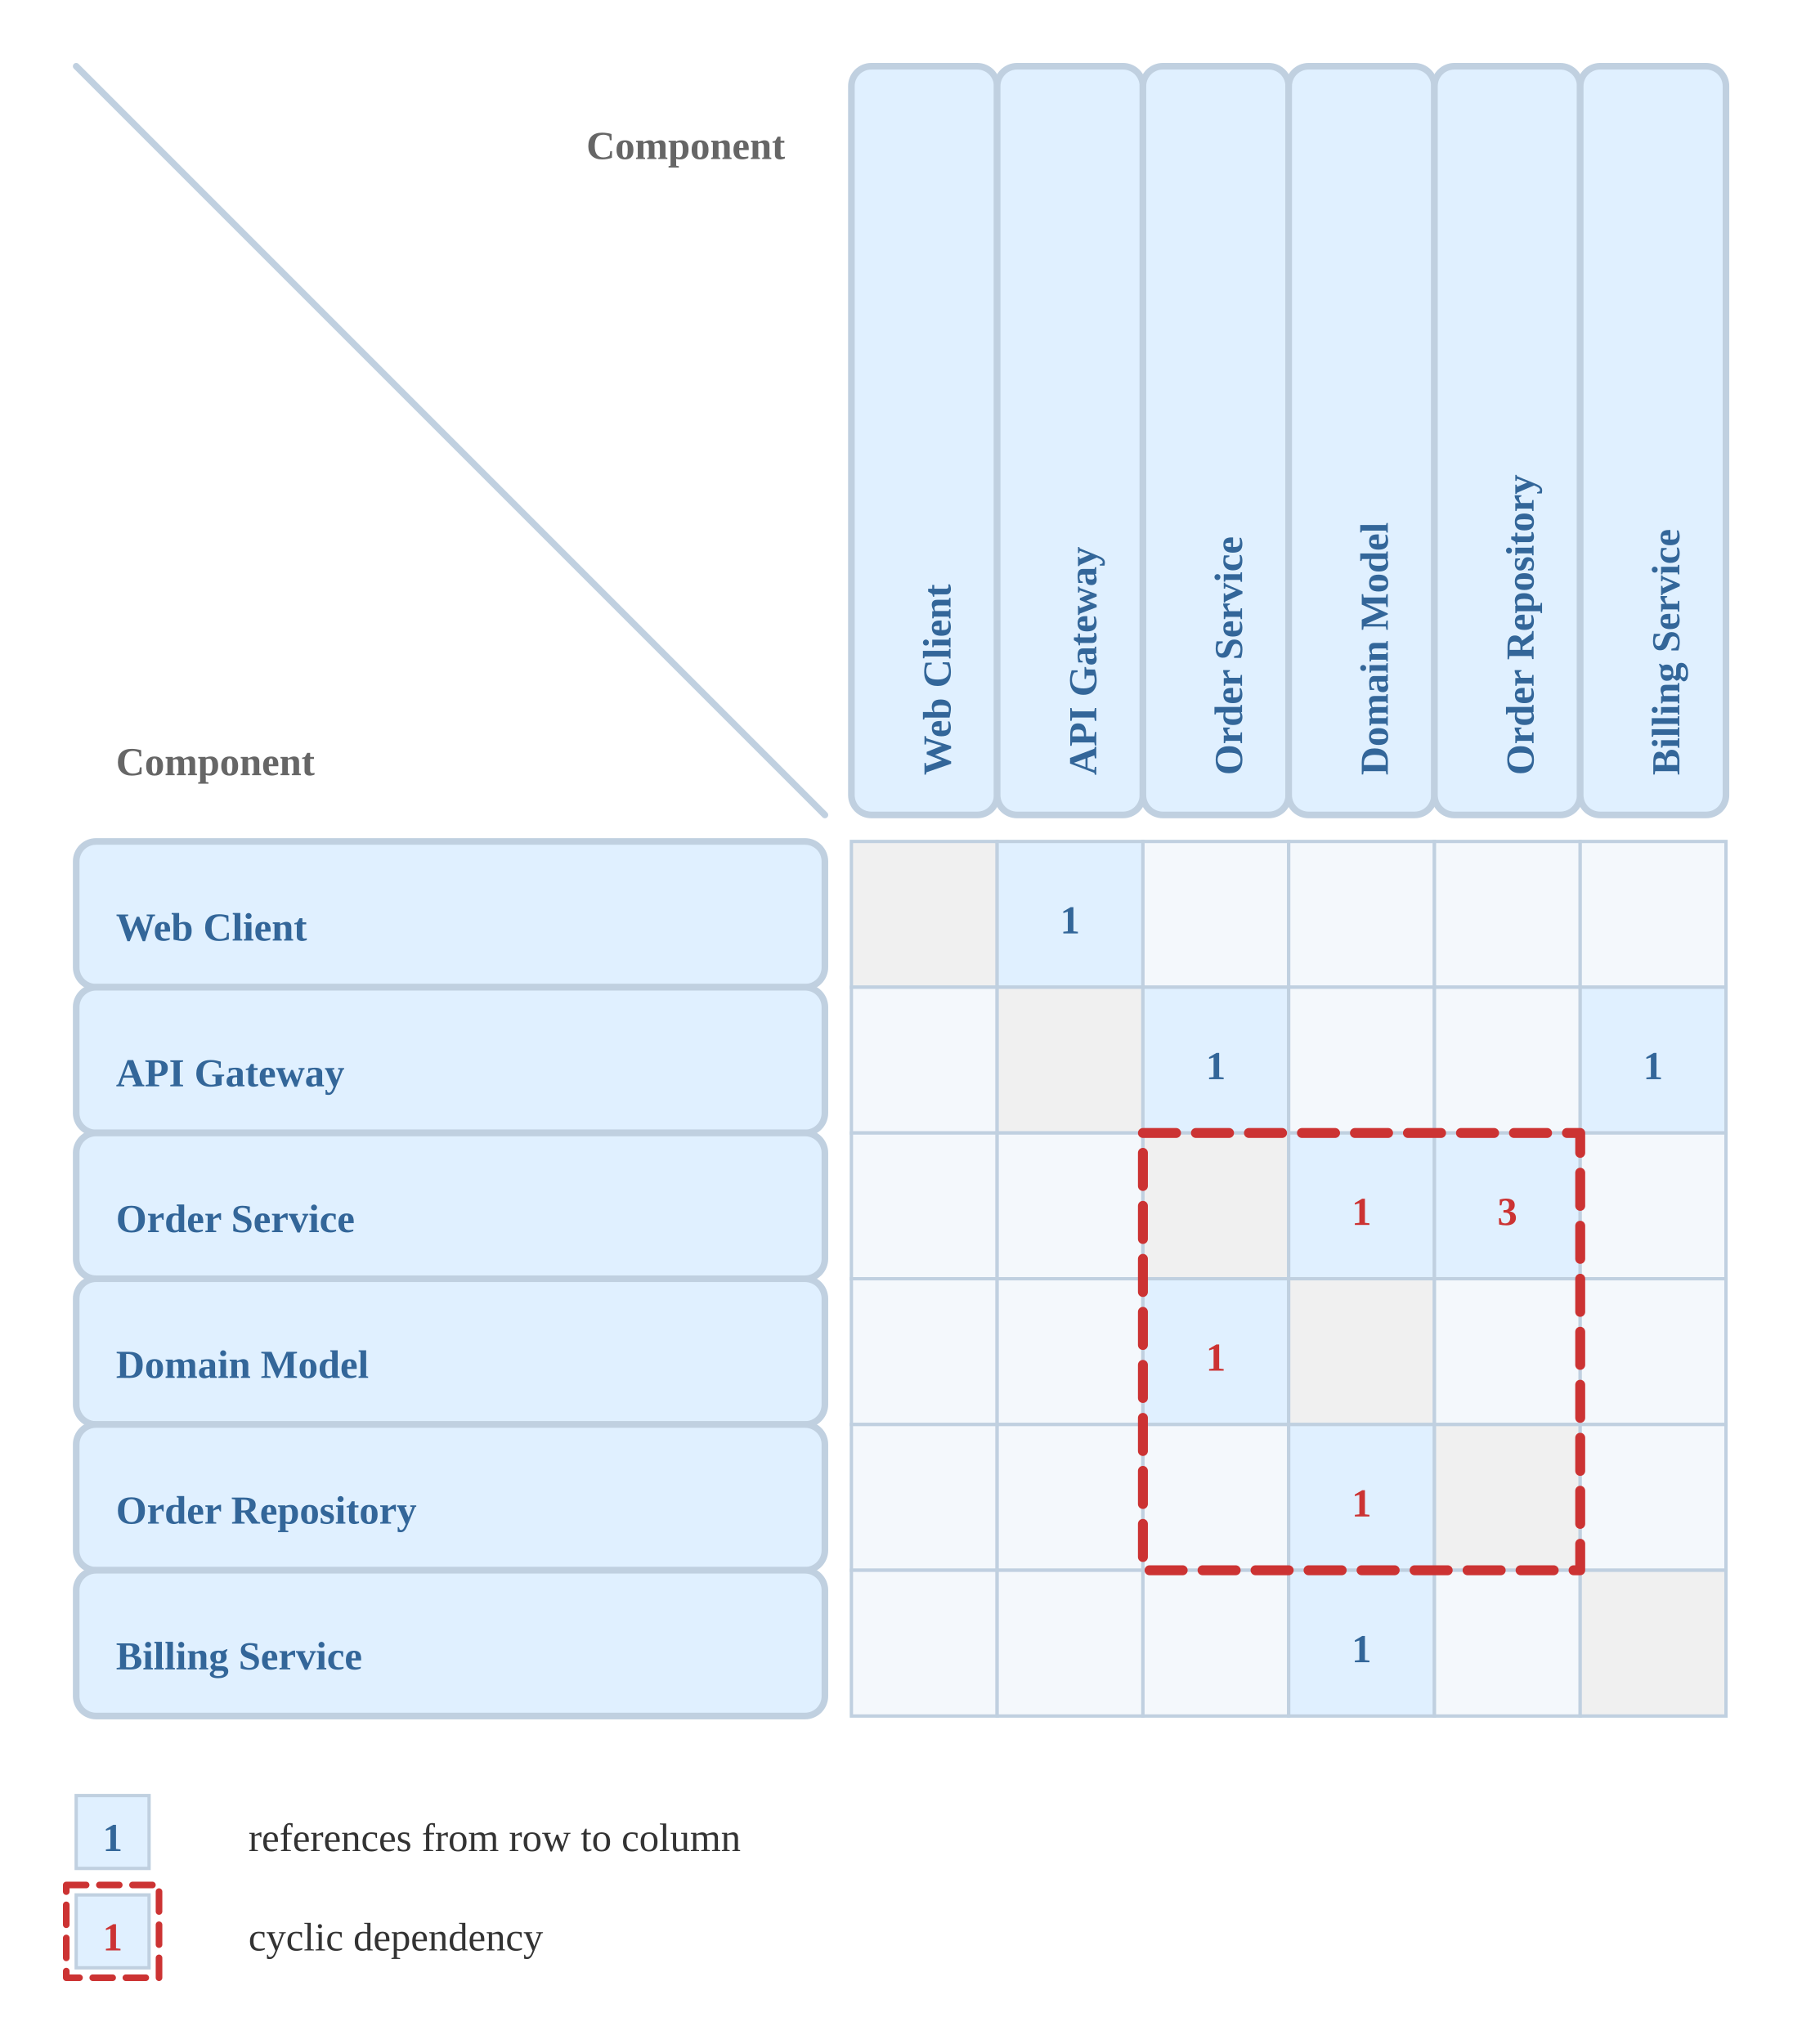
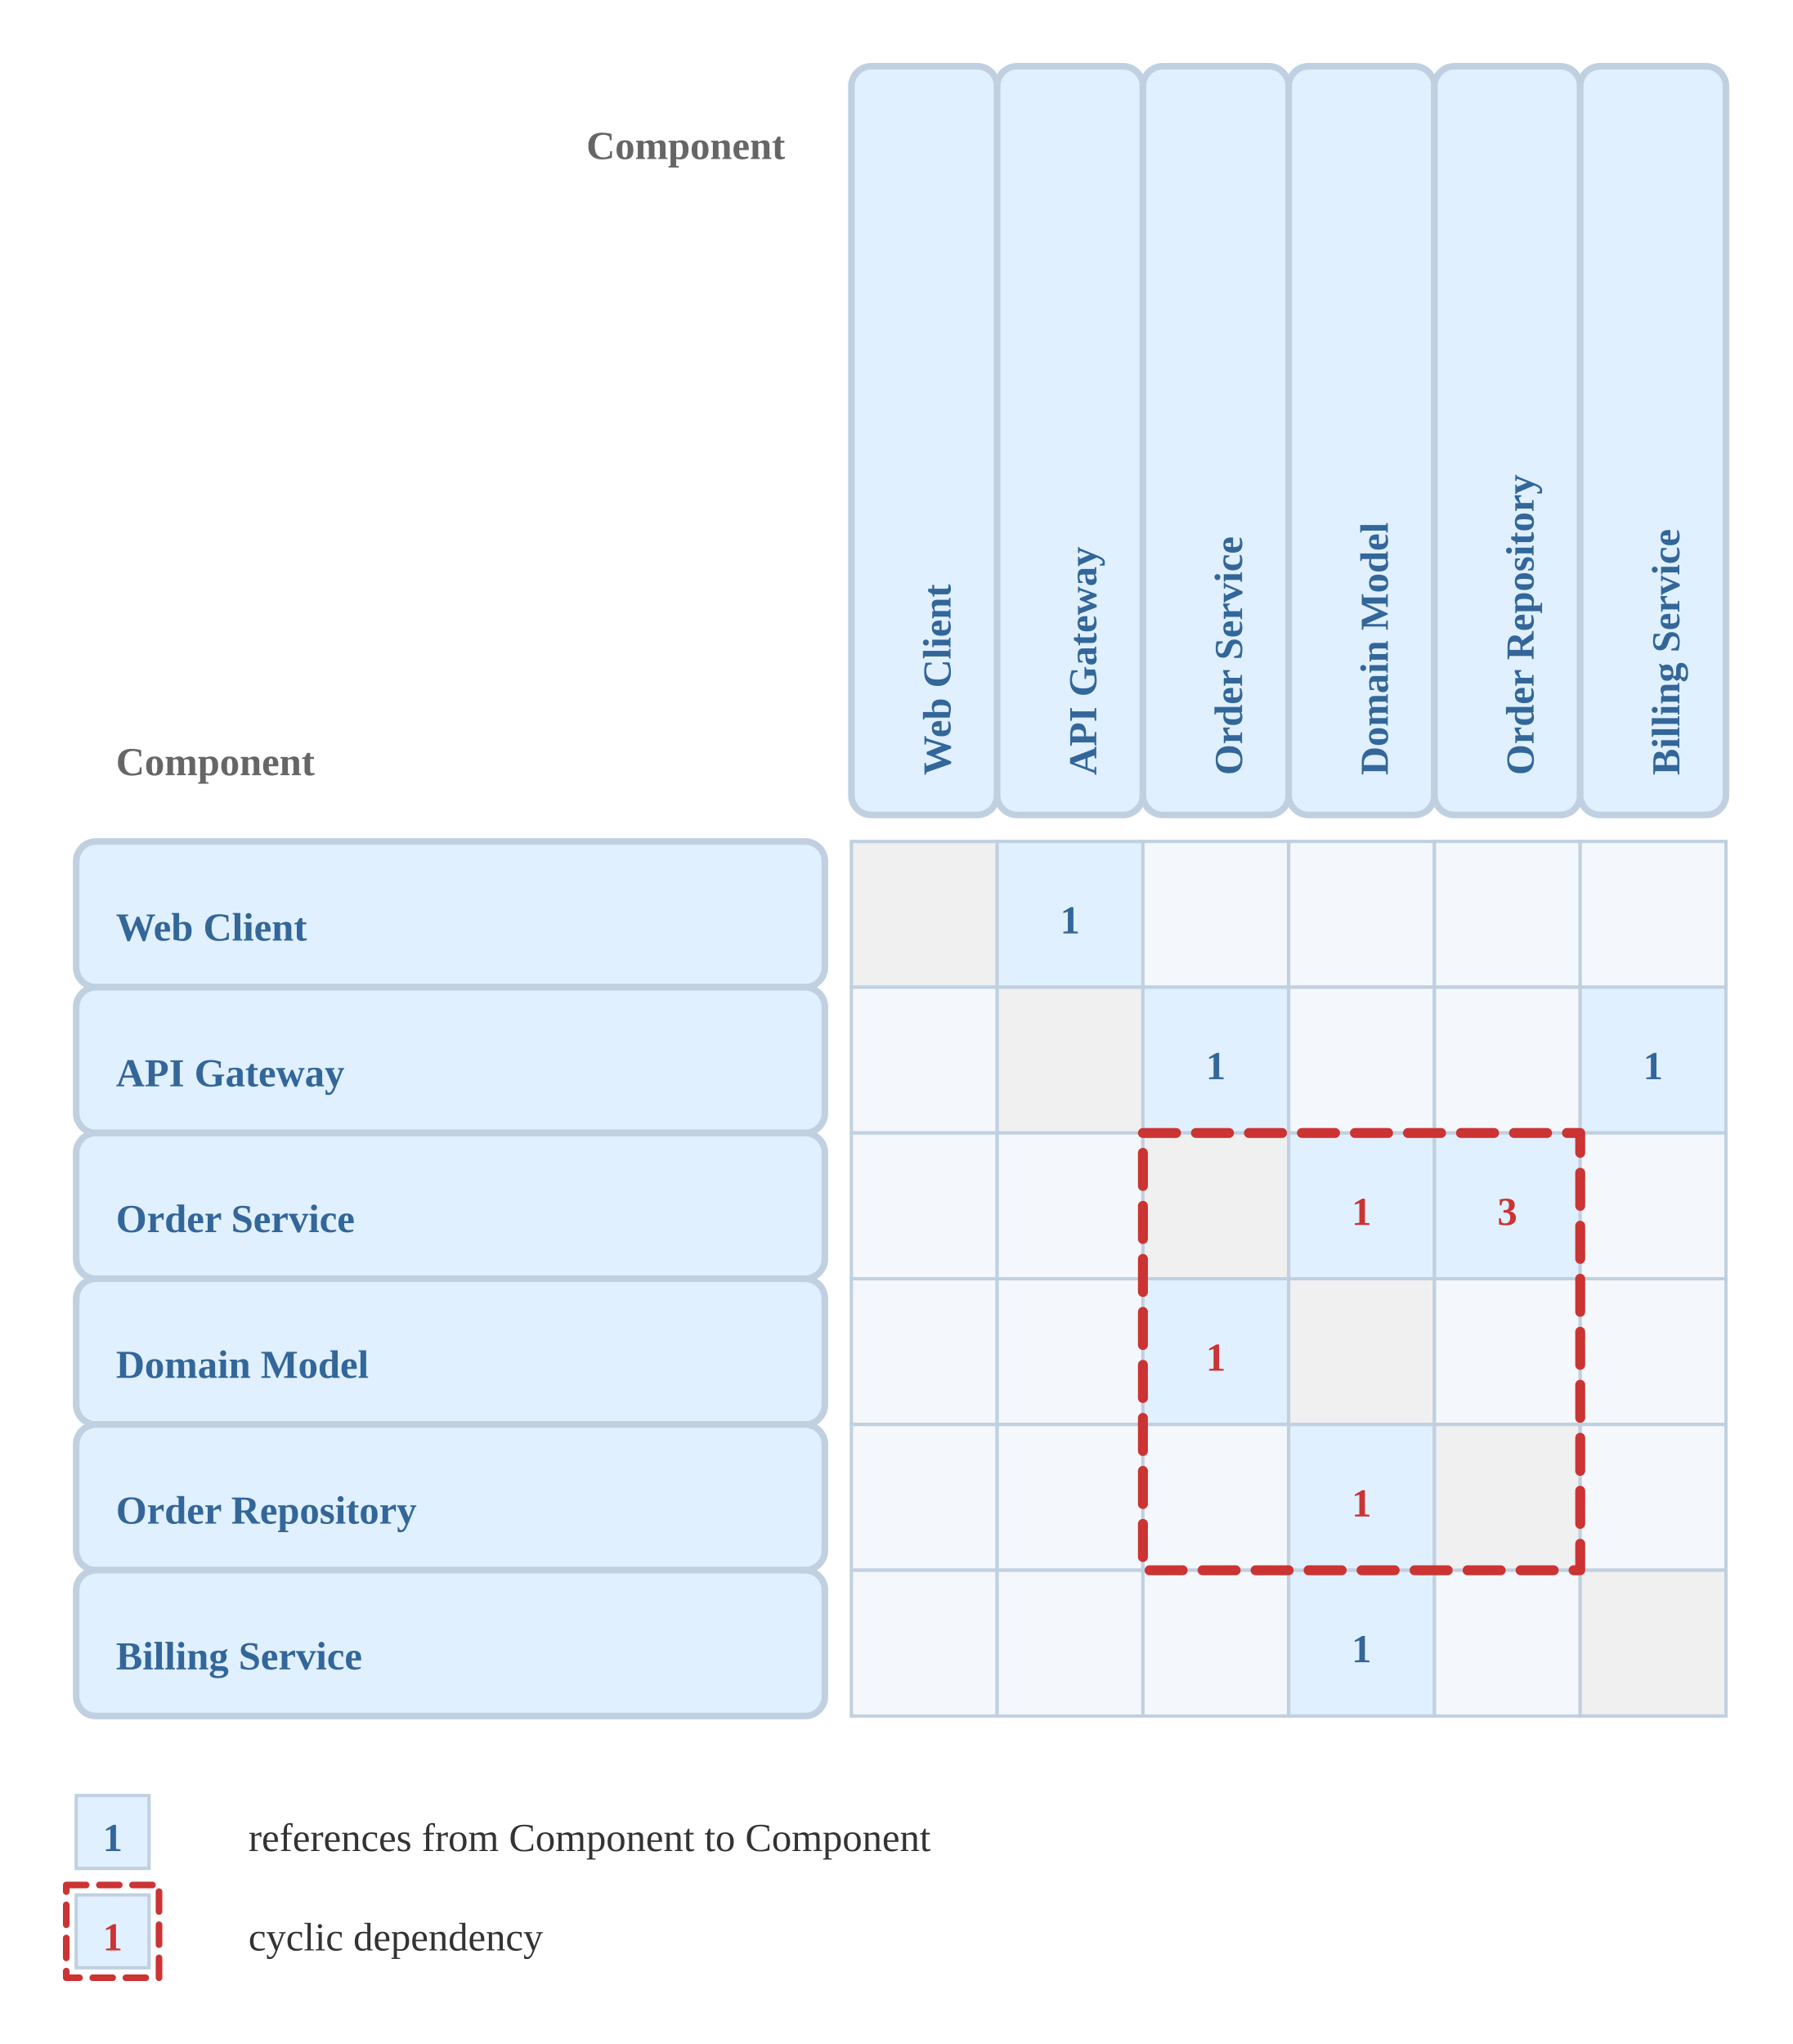
<svg xmlns="http://www.w3.org/2000/svg" viewBox="17 20 541 617" width="541" height="617">
  <defs>
    <style>
.gradia-3167da4d { fill: none; stroke: var(--gradia-color-edge-line, #999999); stroke-width: 3 }
.gradia-6c7500cd { fill: var(--gradia-color-edge-line, #999999) }
.gradia-613ab0f0 { fill: var(--gradia-color-node-regular-box, #e0f0ff); stroke: var(--gradia-color-node-regular-border, #c0d0e0); stroke-width: 2 }
.gradia-8f91fa3b { font-family: var(--gradia-font-family, 'Helvetica'), ui-sans-serif, -apple-system, Helvetica, Arial, sans-serif; font-size: var(--gradia-size-font-prop, 22px); font-weight: 600; fill: var(--gradia-color-node-regular-name, #336699) }
- .gradia-bf100c36 { fill: none; stroke: var(--gradia-color-group-border, #c0d0e0); stroke-width: 2; stroke-linecap: round; stroke-linejoin: round }
.gradia-5f52a16d { font-family: var(--gradia-font-family, 'Helvetica'), ui-sans-serif, -apple-system, Helvetica, Arial, sans-serif; font-size: var(--gradia-size-font-type, 16px); font-weight: 600; fill: var(--gradia-color-container-name, #666666) }
.gradia-25a733d0 { font-family: var(--gradia-font-family, 'Helvetica'), ui-sans-serif, -apple-system, Helvetica, Arial, sans-serif; font-size: var(--gradia-size-font-type, 16px); font-weight: 600; text-anchor: end; fill: var(--gradia-color-container-name, #666666) }
.gradia-41dfb3e3 { fill: var(--gradia-color-node-ghost-box, #f0f0f0); stroke: var(--gradia-color-group-border, #c0d0e0); stroke-width: 1 }
.gradia-63bd54c1 { fill: var(--gradia-color-node-regular-box, #e0f0ff); stroke: var(--gradia-color-group-border, #c0d0e0); stroke-width: 1 }
.gradia-2b6fce7b { font-family: var(--gradia-font-family, 'Helvetica'), ui-sans-serif, -apple-system, Helvetica, Arial, sans-serif; font-size: var(--gradia-size-font-type, 16px); font-weight: 600; text-anchor: middle; fill: var(--gradia-color-node-regular-name, #336699) }
.gradia-30482995 { fill: var(--gradia-color-group-box, #f4f8fc); stroke: var(--gradia-color-group-border, #c0d0e0); stroke-width: 1 }
.gradia-c900d481 { font-family: var(--gradia-font-family, 'Helvetica'), ui-sans-serif, -apple-system, Helvetica, Arial, sans-serif; font-size: var(--gradia-size-font-type, 16px); font-weight: 600; text-anchor: middle; fill: var(--gradia-color-mark-violation, #cc3333) }
.gradia-8f5f281a { fill: none; stroke: var(--gradia-color-mark-violation, #cc3333); stroke-width: 3; stroke-linecap: round; stroke-linejoin: round }
.gradia-3858115f { font-family: var(--gradia-font-family, 'Helvetica'), ui-sans-serif, -apple-system, Helvetica, Arial, sans-serif; font-size: var(--gradia-size-font-type, 16px); fill: var(--gradia-color-edge-name, #333333) }
.gradia-67ddb258 { fill: none; stroke: var(--gradia-color-mark-violation, #cc3333); stroke-width: 2; stroke-linecap: round; stroke-linejoin: round }
</style>
-     <marker id="gradia-73435810fdc3-arrow" viewBox="0 0 10 10" refX="9" refY="5" markerWidth="21" markerHeight="21" markerUnits="userSpaceOnUse" orient="auto-start-reverse">
+     <marker id="gradia-3c05eb20f104-arrow" viewBox="0 0 10 10" refX="9" refY="5" markerWidth="21" markerHeight="21" markerUnits="userSpaceOnUse" orient="auto-start-reverse">
      <path d="M 0 1 L 9 5 L 0 9 z" class="gradia-6c7500cd" />
    </marker>
  </defs>
  <rect x="274" y="40" width="44" height="226" rx="6" class="gradia-613ab0f0" />
  <text x="303.92" y="254" transform="rotate(-90 303.92 254)" class="gradia-8f91fa3b">Web Client</text>
  <rect x="318" y="40" width="44" height="226" rx="6" class="gradia-613ab0f0" />
  <text x="347.92" y="254" transform="rotate(-90 347.92 254)" class="gradia-8f91fa3b">API Gateway</text>
  <rect x="362" y="40" width="44" height="226" rx="6" class="gradia-613ab0f0" />
  <text x="391.92" y="254" transform="rotate(-90 391.92 254)" class="gradia-8f91fa3b">Order Service</text>
  <rect x="406" y="40" width="44" height="226" rx="6" class="gradia-613ab0f0" />
  <text x="435.92" y="254" transform="rotate(-90 435.92 254)" class="gradia-8f91fa3b">Domain Model</text>
  <rect x="450" y="40" width="44" height="226" rx="6" class="gradia-613ab0f0" />
  <text x="479.92" y="254" transform="rotate(-90 479.92 254)" class="gradia-8f91fa3b">Order Repository</text>
  <rect x="494" y="40" width="44" height="226" rx="6" class="gradia-613ab0f0" />
  <text x="523.92" y="254" transform="rotate(-90 523.92 254)" class="gradia-8f91fa3b">Billing Service</text>
  <rect x="40" y="274" width="226" height="44" rx="6" class="gradia-613ab0f0" />
  <text x="52" y="303.92" class="gradia-8f91fa3b">Web Client</text>
  <rect x="40" y="318" width="226" height="44" rx="6" class="gradia-613ab0f0" />
  <text x="52" y="347.92" class="gradia-8f91fa3b">API Gateway</text>
  <rect x="40" y="362" width="226" height="44" rx="6" class="gradia-613ab0f0" />
  <text x="52" y="391.92" class="gradia-8f91fa3b">Order Service</text>
  <rect x="40" y="406" width="226" height="44" rx="6" class="gradia-613ab0f0" />
  <text x="52" y="435.92" class="gradia-8f91fa3b">Domain Model</text>
  <rect x="40" y="450" width="226" height="44" rx="6" class="gradia-613ab0f0" />
  <text x="52" y="479.92" class="gradia-8f91fa3b">Order Repository</text>
  <rect x="40" y="494" width="226" height="44" rx="6" class="gradia-613ab0f0" />
  <text x="52" y="523.92" class="gradia-8f91fa3b">Billing Service</text>
-   <path d="M 40 40 l 226 226" class="gradia-bf100c36" />
  <text x="52" y="254" class="gradia-5f52a16d">Component</text>
  <text x="254" y="68" class="gradia-25a733d0">Component</text>
  <rect x="274" y="274" width="44" height="44" rx="0" class="gradia-41dfb3e3" />
  <rect x="318" y="274" width="44" height="44" rx="0" class="gradia-63bd54c1" />
  <text x="340" y="301.76" class="gradia-2b6fce7b">1</text>
  <rect x="362" y="274" width="44" height="44" rx="0" class="gradia-30482995" />
  <rect x="406" y="274" width="44" height="44" rx="0" class="gradia-30482995" />
  <rect x="450" y="274" width="44" height="44" rx="0" class="gradia-30482995" />
  <rect x="494" y="274" width="44" height="44" rx="0" class="gradia-30482995" />
  <rect x="274" y="318" width="44" height="44" rx="0" class="gradia-30482995" />
  <rect x="318" y="318" width="44" height="44" rx="0" class="gradia-41dfb3e3" />
  <rect x="362" y="318" width="44" height="44" rx="0" class="gradia-63bd54c1" />
  <text x="384" y="345.76" class="gradia-2b6fce7b">1</text>
  <rect x="406" y="318" width="44" height="44" rx="0" class="gradia-30482995" />
  <rect x="450" y="318" width="44" height="44" rx="0" class="gradia-30482995" />
  <rect x="494" y="318" width="44" height="44" rx="0" class="gradia-63bd54c1" />
  <text x="516" y="345.76" class="gradia-2b6fce7b">1</text>
  <rect x="274" y="362" width="44" height="44" rx="0" class="gradia-30482995" />
  <rect x="318" y="362" width="44" height="44" rx="0" class="gradia-30482995" />
  <rect x="362" y="362" width="44" height="44" rx="0" class="gradia-41dfb3e3" />
  <rect x="406" y="362" width="44" height="44" rx="0" class="gradia-63bd54c1" />
  <text x="428" y="389.76" class="gradia-c900d481">1</text>
  <rect x="450" y="362" width="44" height="44" rx="0" class="gradia-63bd54c1" />
  <text x="472" y="389.76" class="gradia-c900d481">3</text>
  <rect x="494" y="362" width="44" height="44" rx="0" class="gradia-30482995" />
  <rect x="274" y="406" width="44" height="44" rx="0" class="gradia-30482995" />
  <rect x="318" y="406" width="44" height="44" rx="0" class="gradia-30482995" />
  <rect x="362" y="406" width="44" height="44" rx="0" class="gradia-63bd54c1" />
  <text x="384" y="433.76" class="gradia-c900d481">1</text>
  <rect x="406" y="406" width="44" height="44" rx="0" class="gradia-41dfb3e3" />
  <rect x="450" y="406" width="44" height="44" rx="0" class="gradia-30482995" />
  <rect x="494" y="406" width="44" height="44" rx="0" class="gradia-30482995" />
  <rect x="274" y="450" width="44" height="44" rx="0" class="gradia-30482995" />
  <rect x="318" y="450" width="44" height="44" rx="0" class="gradia-30482995" />
  <rect x="362" y="450" width="44" height="44" rx="0" class="gradia-30482995" />
  <rect x="406" y="450" width="44" height="44" rx="0" class="gradia-63bd54c1" />
  <text x="428" y="477.76" class="gradia-c900d481">1</text>
  <rect x="450" y="450" width="44" height="44" rx="0" class="gradia-41dfb3e3" />
  <rect x="494" y="450" width="44" height="44" rx="0" class="gradia-30482995" />
  <rect x="274" y="494" width="44" height="44" rx="0" class="gradia-30482995" />
  <rect x="318" y="494" width="44" height="44" rx="0" class="gradia-30482995" />
  <rect x="362" y="494" width="44" height="44" rx="0" class="gradia-30482995" />
  <rect x="406" y="494" width="44" height="44" rx="0" class="gradia-63bd54c1" />
  <text x="428" y="521.76" class="gradia-2b6fce7b">1</text>
  <rect x="450" y="494" width="44" height="44" rx="0" class="gradia-30482995" />
  <rect x="494" y="494" width="44" height="44" rx="0" class="gradia-41dfb3e3" />
  <path d="M 362 362 h 132 v 132 h -132 z" class="gradia-8f5f281a" stroke-dasharray="10 6" />
  <rect x="40" y="562" width="22" height="22" rx="0" class="gradia-63bd54c1" />
  <text x="51" y="578.76" class="gradia-2b6fce7b">1</text>
-   <text x="92" y="578.76" class="gradia-3858115f">references from row to column</text>
+   <text x="92" y="578.76" class="gradia-3858115f">references from Component to Component</text>
  <rect x="40" y="592" width="22" height="22" rx="0" class="gradia-63bd54c1" />
  <text x="51" y="608.76" class="gradia-c900d481">1</text>
  <path d="M 37 589 h 28 v 28 h -28 z" class="gradia-67ddb258" stroke-dasharray="6 4" />
  <text x="92" y="608.76" class="gradia-3858115f">cyclic dependency</text>
</svg>
